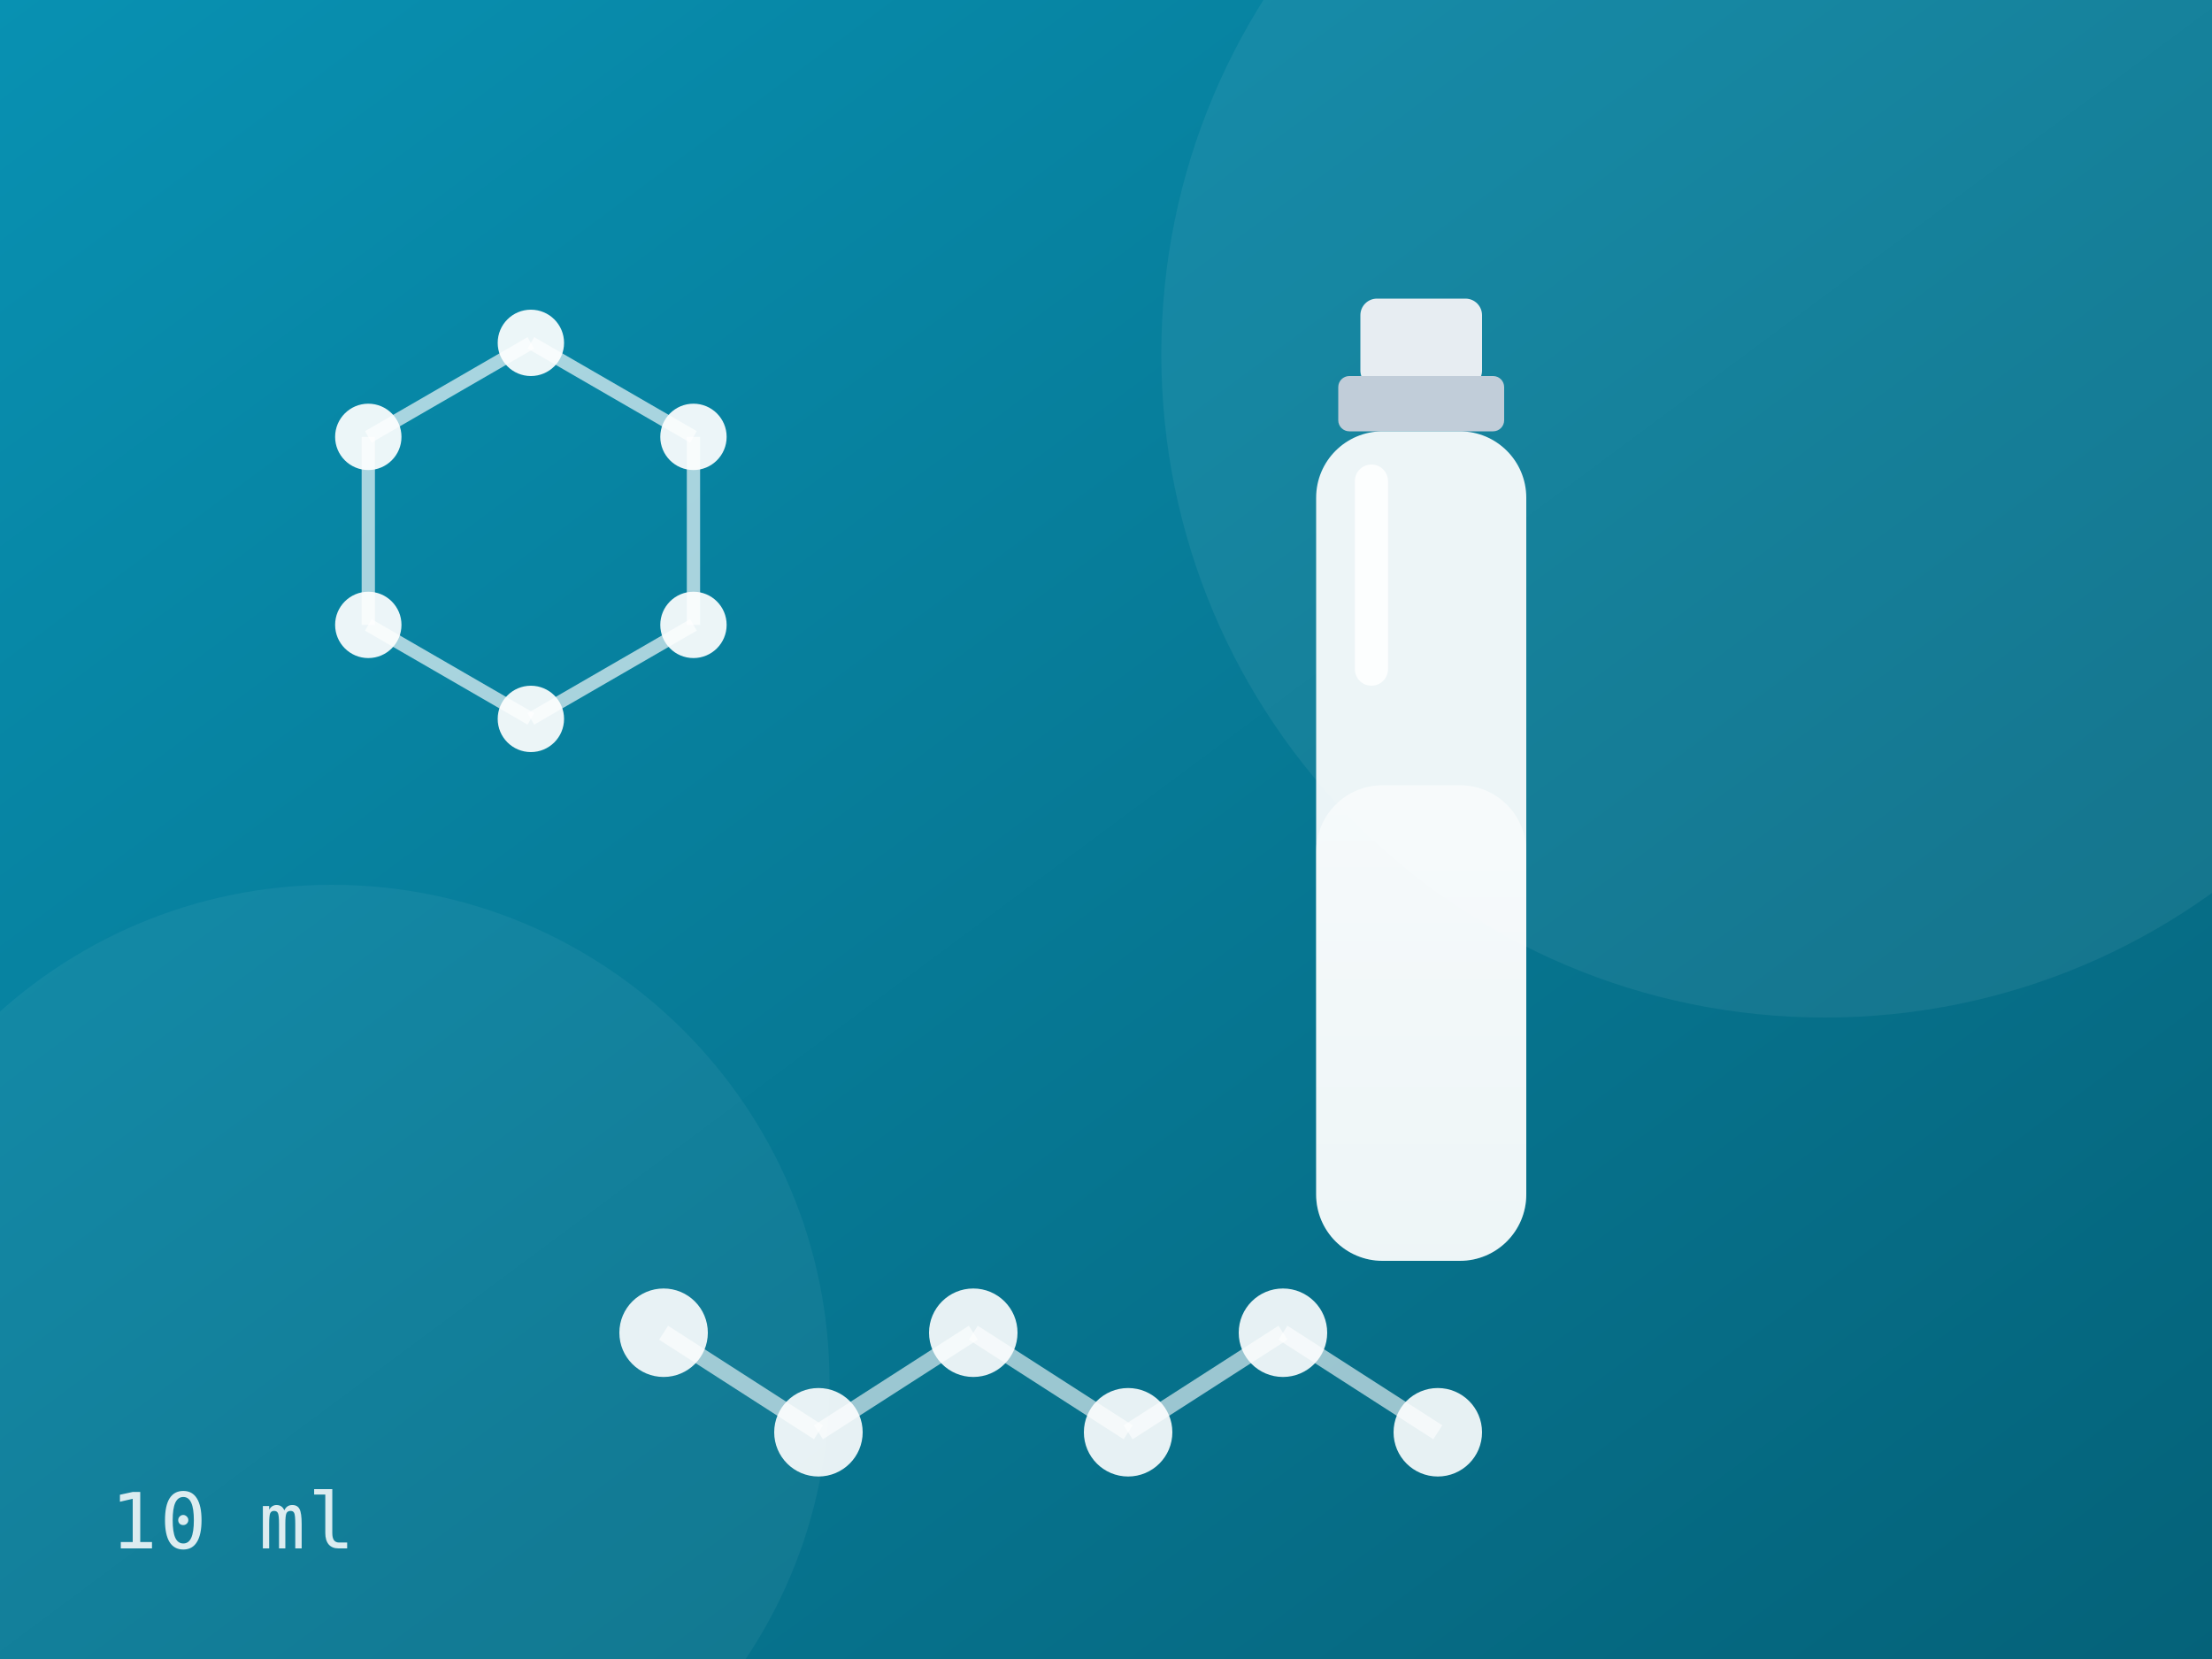
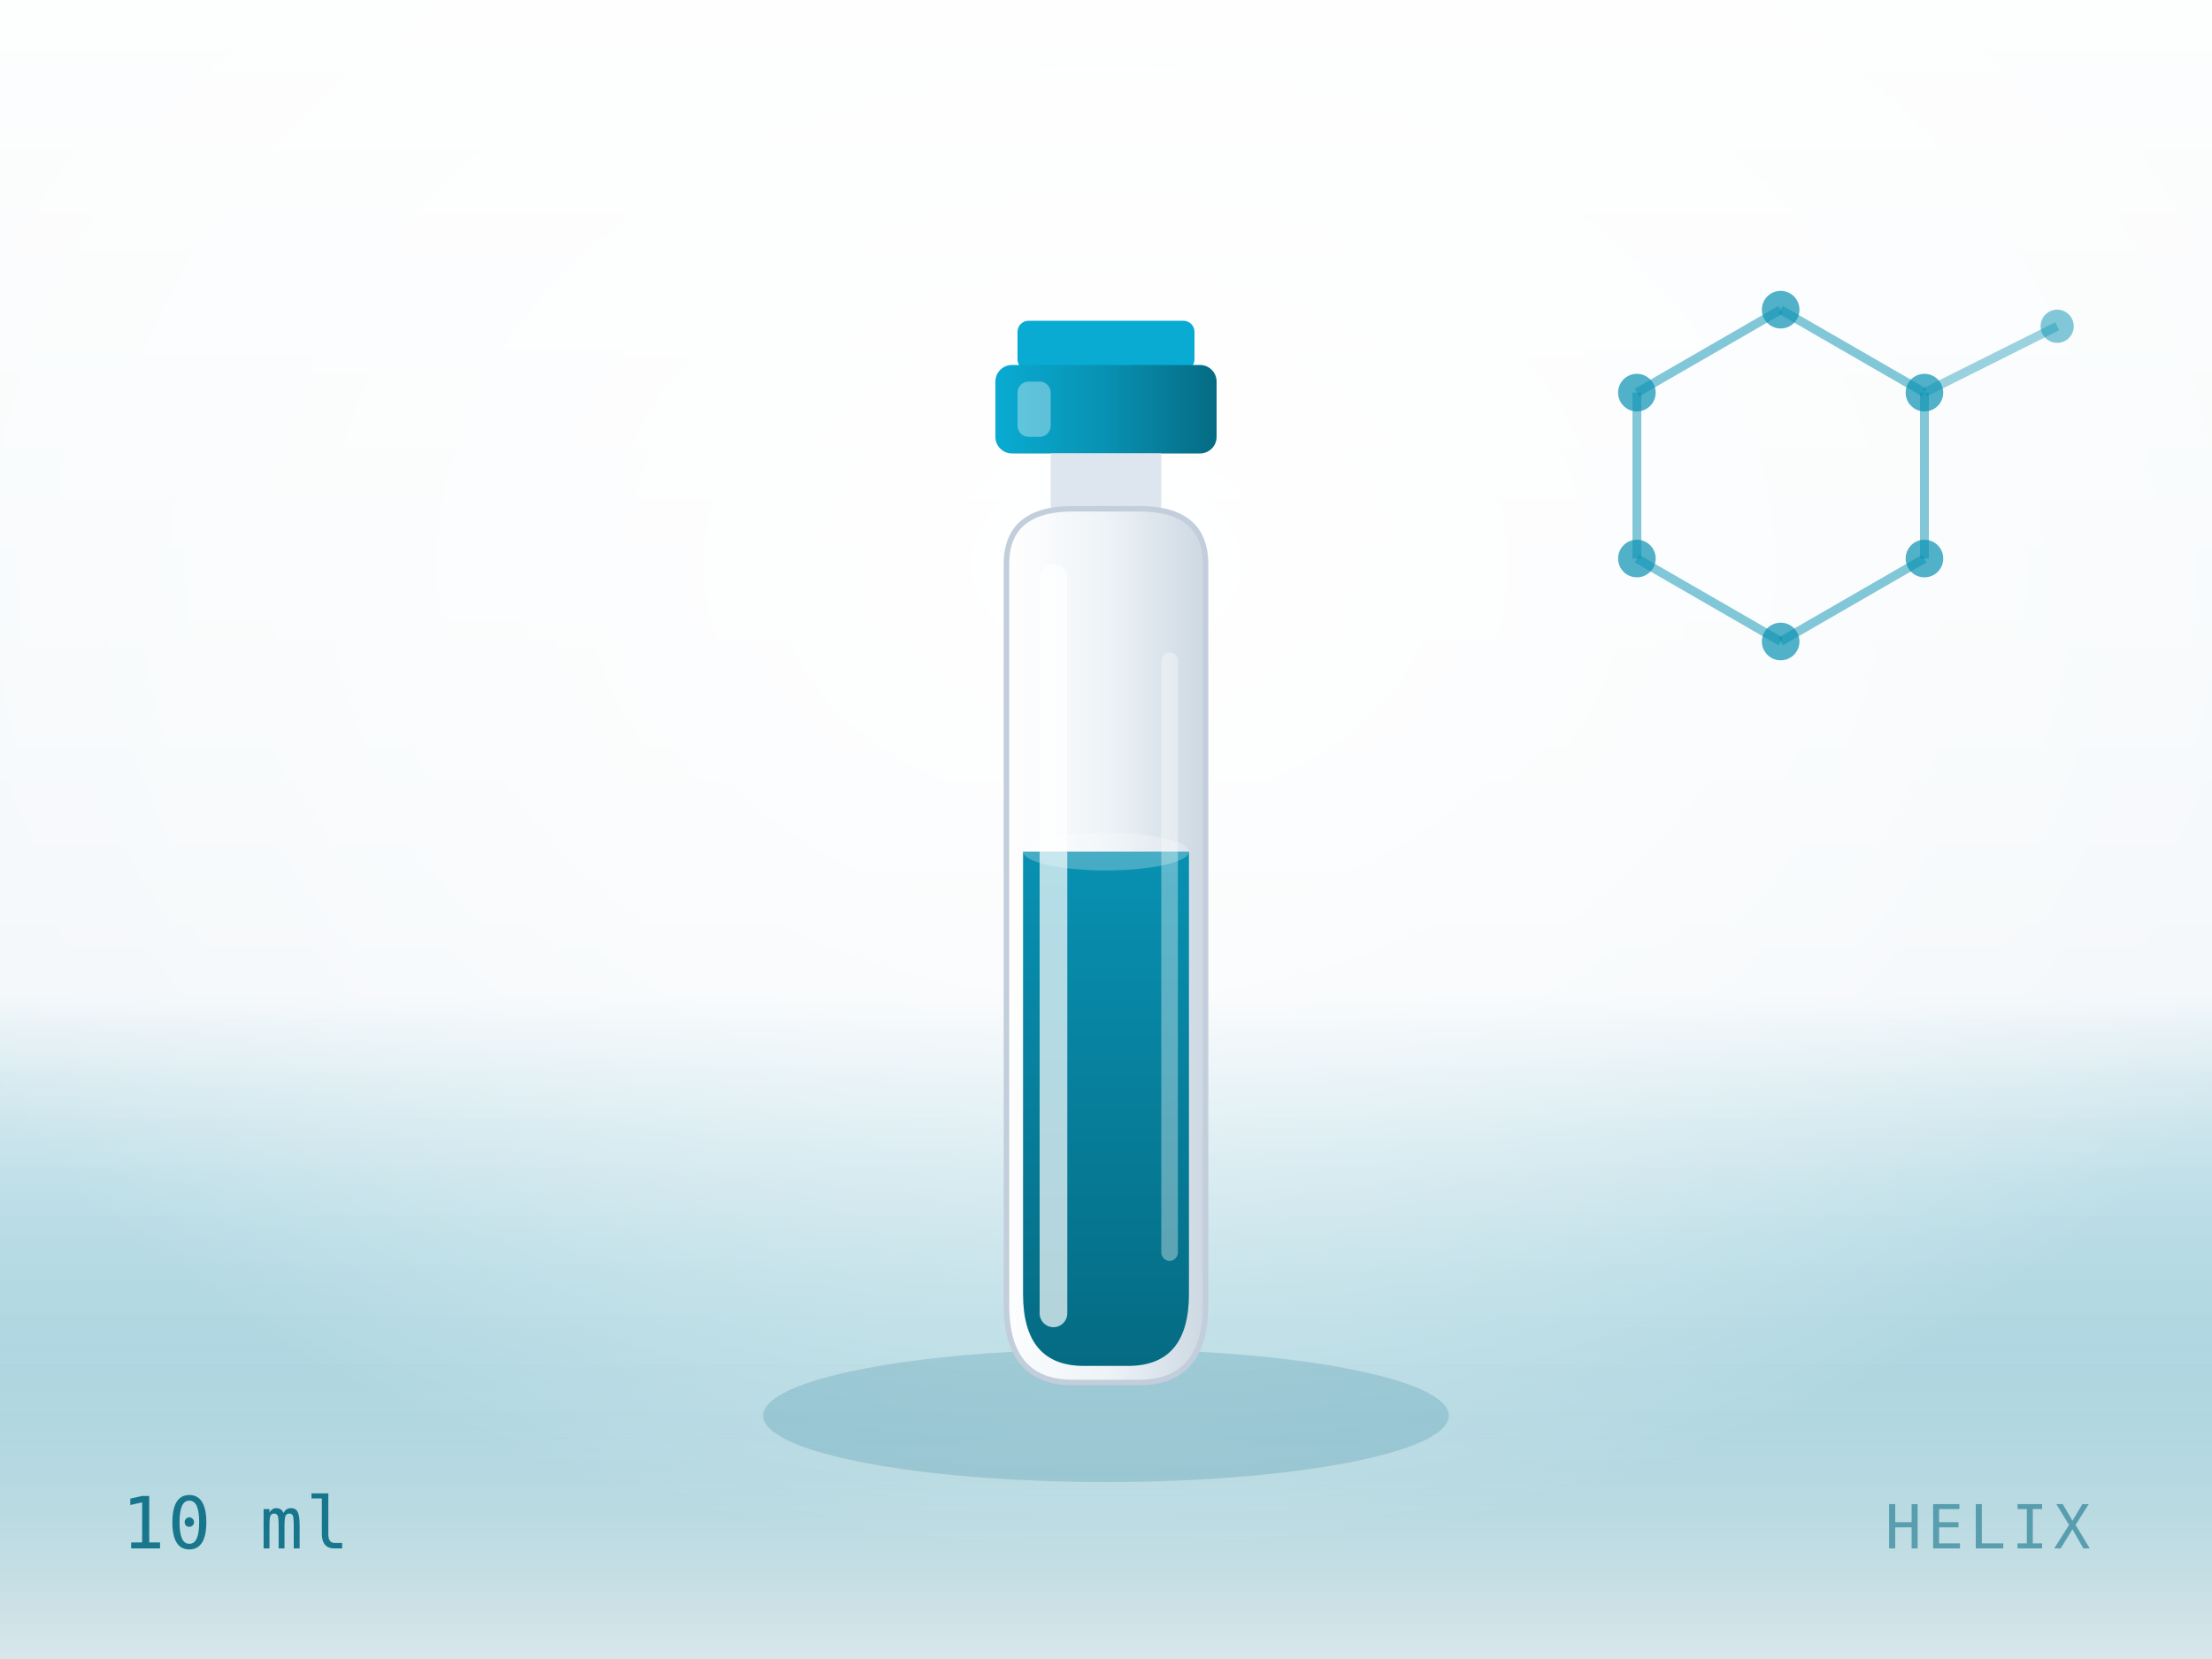
<svg xmlns="http://www.w3.org/2000/svg" viewBox="0 0 400 300" role="img" aria-label="Sterile Glasvials (10 Stk.) – 10 ml Vial">
  <defs>
-     <linearGradient id="bg" x1="0" y1="0" x2="1" y2="1">
+     <linearGradient id="bgvials" x1="0" y1="0" x2="0" y2="1">
+       <stop offset="0" stop-color="#fdfefe" />
+       <stop offset="0.6" stop-color="#f3f7fa" />
+       <stop offset="1" stop-color="#0891b2" stop-opacity="0.10" />
+     </linearGradient>
+     <radialGradient id="spotvials" cx="50%" cy="34%" r="60%">
+       <stop offset="0" stop-color="#ffffff" />
+       <stop offset="1" stop-color="#ffffff" stop-opacity="0" />
+     </radialGradient>
+     <linearGradient id="glassvials" x1="0" y1="0" x2="1" y2="0">
+       <stop offset="0" stop-color="#ffffff" stop-opacity="0.95" />
+       <stop offset="0.5" stop-color="#eef3f7" />
+       <stop offset="1" stop-color="#cdd8e2" />
+     </linearGradient>
+     <linearGradient id="liqvials" x1="0" y1="0" x2="0" y2="1">
      <stop offset="0" stop-color="#0891b2" />
-       <stop offset="1" stop-color="#056279" />
+       <stop offset="1" stop-color="#056b83" />
    </linearGradient>
-     <linearGradient id="liq" x1="0" y1="0" x2="0" y2="1">
-       <stop offset="0" stop-color="#fff" stop-opacity=".55" />
-       <stop offset="1" stop-color="#fff" stop-opacity=".12" />
+     <linearGradient id="capvials" x1="0" y1="0" x2="1" y2="0">
+       <stop offset="0" stop-color="#09abd2" />
+       <stop offset="0.5" stop-color="#0891b2" />
+       <stop offset="1" stop-color="#056b83" />
    </linearGradient>
  </defs>
-   <rect width="400" height="300" fill="url(#bg)" />
-   <circle cx="330" cy="64" r="120" fill="#fff" opacity="0.06" />
-   <circle cx="60" cy="250" r="90" fill="#fff" opacity="0.05" />
-   <line x1="96.0" y1="62.0" x2="125.4" y2="79.0" stroke="#fff" stroke-width="2.4" opacity="0.65" />
-   <line x1="125.4" y1="79.0" x2="125.4" y2="113.0" stroke="#fff" stroke-width="2.4" opacity="0.65" />
-   <line x1="125.4" y1="113.0" x2="96.0" y2="130.0" stroke="#fff" stroke-width="2.4" opacity="0.65" />
-   <line x1="96.0" y1="130.0" x2="66.6" y2="113.0" stroke="#fff" stroke-width="2.4" opacity="0.65" />
-   <line x1="66.6" y1="113.0" x2="66.6" y2="79.0" stroke="#fff" stroke-width="2.4" opacity="0.65" />
-   <line x1="66.6" y1="79.0" x2="96.0" y2="62.0" stroke="#fff" stroke-width="2.4" opacity="0.65" />
-   <circle cx="96.0" cy="62.0" r="6" fill="#fff" opacity="0.92" />
-   <circle cx="125.4" cy="79.0" r="6" fill="#fff" opacity="0.92" />
-   <circle cx="125.4" cy="113.0" r="6" fill="#fff" opacity="0.92" />
-   <circle cx="96.0" cy="130.0" r="6" fill="#fff" opacity="0.92" />
-   <circle cx="66.6" cy="113.0" r="6" fill="#fff" opacity="0.92" />
-   <circle cx="66.6" cy="79.0" r="6" fill="#fff" opacity="0.92" />
-   <circle cx="120" cy="241" r="8" fill="#fff" opacity="0.9" />
-   <line x1="120" y1="241" x2="148" y2="259" stroke="#fff" stroke-width="3" opacity="0.6" />
-   <circle cx="148" cy="259" r="8" fill="#fff" opacity="0.9" />
-   <line x1="148" y1="259" x2="176" y2="241" stroke="#fff" stroke-width="3" opacity="0.6" />
-   <circle cx="176" cy="241" r="8" fill="#fff" opacity="0.9" />
-   <line x1="176" y1="241" x2="204" y2="259" stroke="#fff" stroke-width="3" opacity="0.6" />
-   <circle cx="204" cy="259" r="8" fill="#fff" opacity="0.9" />
-   <line x1="204" y1="259" x2="232" y2="241" stroke="#fff" stroke-width="3" opacity="0.6" />
-   <circle cx="232" cy="241" r="8" fill="#fff" opacity="0.9" />
-   <line x1="232" y1="241" x2="260" y2="259" stroke="#fff" stroke-width="3" opacity="0.6" />
-   <circle cx="260" cy="259" r="8" fill="#fff" opacity="0.9" />
-   <g transform="translate(232,68)">
-     <rect x="14" y="-14" width="22" height="16" rx="3" fill="#e7edf2" />
-     <rect x="10" y="0" width="30" height="10" rx="2" fill="#c1cdd9" />
-     <rect x="6" y="10" width="38" height="150" rx="12" fill="#fff" opacity="0.92" />
-     <rect x="6" y="74" width="38" height="86" rx="12" fill="url(#liq)" />
-     <rect x="13" y="16" width="6" height="40" rx="3" fill="#fff" opacity="0.85" />
+   <rect width="400" height="300" fill="url(#bgvials)" />
+   <rect width="400" height="300" fill="url(#spotvials)" />
+   <line x1="322.0" y1="56.0" x2="348.0" y2="71.0" stroke="#0891b2" stroke-width="1.6" opacity="0.5" />
+   <line x1="348.0" y1="71.0" x2="348.0" y2="101.0" stroke="#0891b2" stroke-width="1.6" opacity="0.5" />
+   <line x1="348.0" y1="101.0" x2="322.0" y2="116.0" stroke="#0891b2" stroke-width="1.6" opacity="0.5" />
+   <line x1="322.0" y1="116.0" x2="296.0" y2="101.0" stroke="#0891b2" stroke-width="1.6" opacity="0.5" />
+   <line x1="296.0" y1="101.0" x2="296.0" y2="71.0" stroke="#0891b2" stroke-width="1.6" opacity="0.5" />
+   <line x1="296.0" y1="71.0" x2="322.0" y2="56.0" stroke="#0891b2" stroke-width="1.6" opacity="0.5" />
+   <circle cx="322.0" cy="56.0" r="3.4" fill="#0891b2" opacity="0.7" />
+   <circle cx="348.0" cy="71.0" r="3.4" fill="#0891b2" opacity="0.7" />
+   <circle cx="348.0" cy="101.0" r="3.4" fill="#0891b2" opacity="0.7" />
+   <circle cx="322.0" cy="116.0" r="3.4" fill="#0891b2" opacity="0.7" />
+   <circle cx="296.0" cy="101.0" r="3.4" fill="#0891b2" opacity="0.7" />
+   <circle cx="296.0" cy="71.0" r="3.4" fill="#0891b2" opacity="0.7" />
+   <line x1="348.0" y1="71.0" x2="372.0" y2="59.0" stroke="#0891b2" stroke-width="1.6" opacity="0.4" />
+   <circle cx="372.0" cy="59.0" r="3" fill="#0891b2" opacity="0.5" />
+   <ellipse cx="200" cy="256" rx="62" ry="12" fill="#056b83" opacity="0.18" />
+   <g transform="translate(168,58)">
+     <rect x="16" y="0" width="32" height="9" rx="2" fill="#09abd2" />
+     <rect x="12" y="8" width="40" height="16" rx="3" fill="url(#capvials)" />
+     <rect x="16" y="11" width="6" height="10" rx="2" fill="#ffffff" opacity="0.35" />
+     <rect x="22" y="24" width="20" height="10" fill="#dde6ee" />
+     <path d="M14 44 Q14 34 26 34 H38 Q50 34 50 44 V178 Q50 192 38 192 H26 Q14 192 14 178 Z" fill="url(#glassvials)" stroke="#c2cedb" stroke-width="1" />
+     <path d="M17 96 H47 V176 Q47 189 36 189 H28 Q17 189 17 176 Z" fill="url(#liqvials)" />
+     <ellipse cx="32" cy="96" rx="15" ry="3.4" fill="#ffffff" opacity="0.25" />
+     <rect x="20" y="44" width="5" height="138" rx="2.5" fill="#ffffff" opacity="0.7" />
+     <rect x="42" y="60" width="3" height="110" rx="1.5" fill="#ffffff" opacity="0.35" />
  </g>
-   <text x="20" y="280" font-family="'Spline Sans Mono', monospace" font-size="14" fill="#fff" opacity="0.85" letter-spacing="0.5">10 ml</text>
+   <text x="22" y="280" font-family="'Spline Sans Mono', ui-monospace, monospace" font-size="13" fill="#056b83" opacity="0.9" letter-spacing="0.5">10 ml</text>
+   <text x="378" y="280" text-anchor="end" font-family="'Spline Sans Mono', ui-monospace, monospace" font-size="11" fill="#056b83" opacity="0.55" letter-spacing="1">HELIX</text>
</svg>
